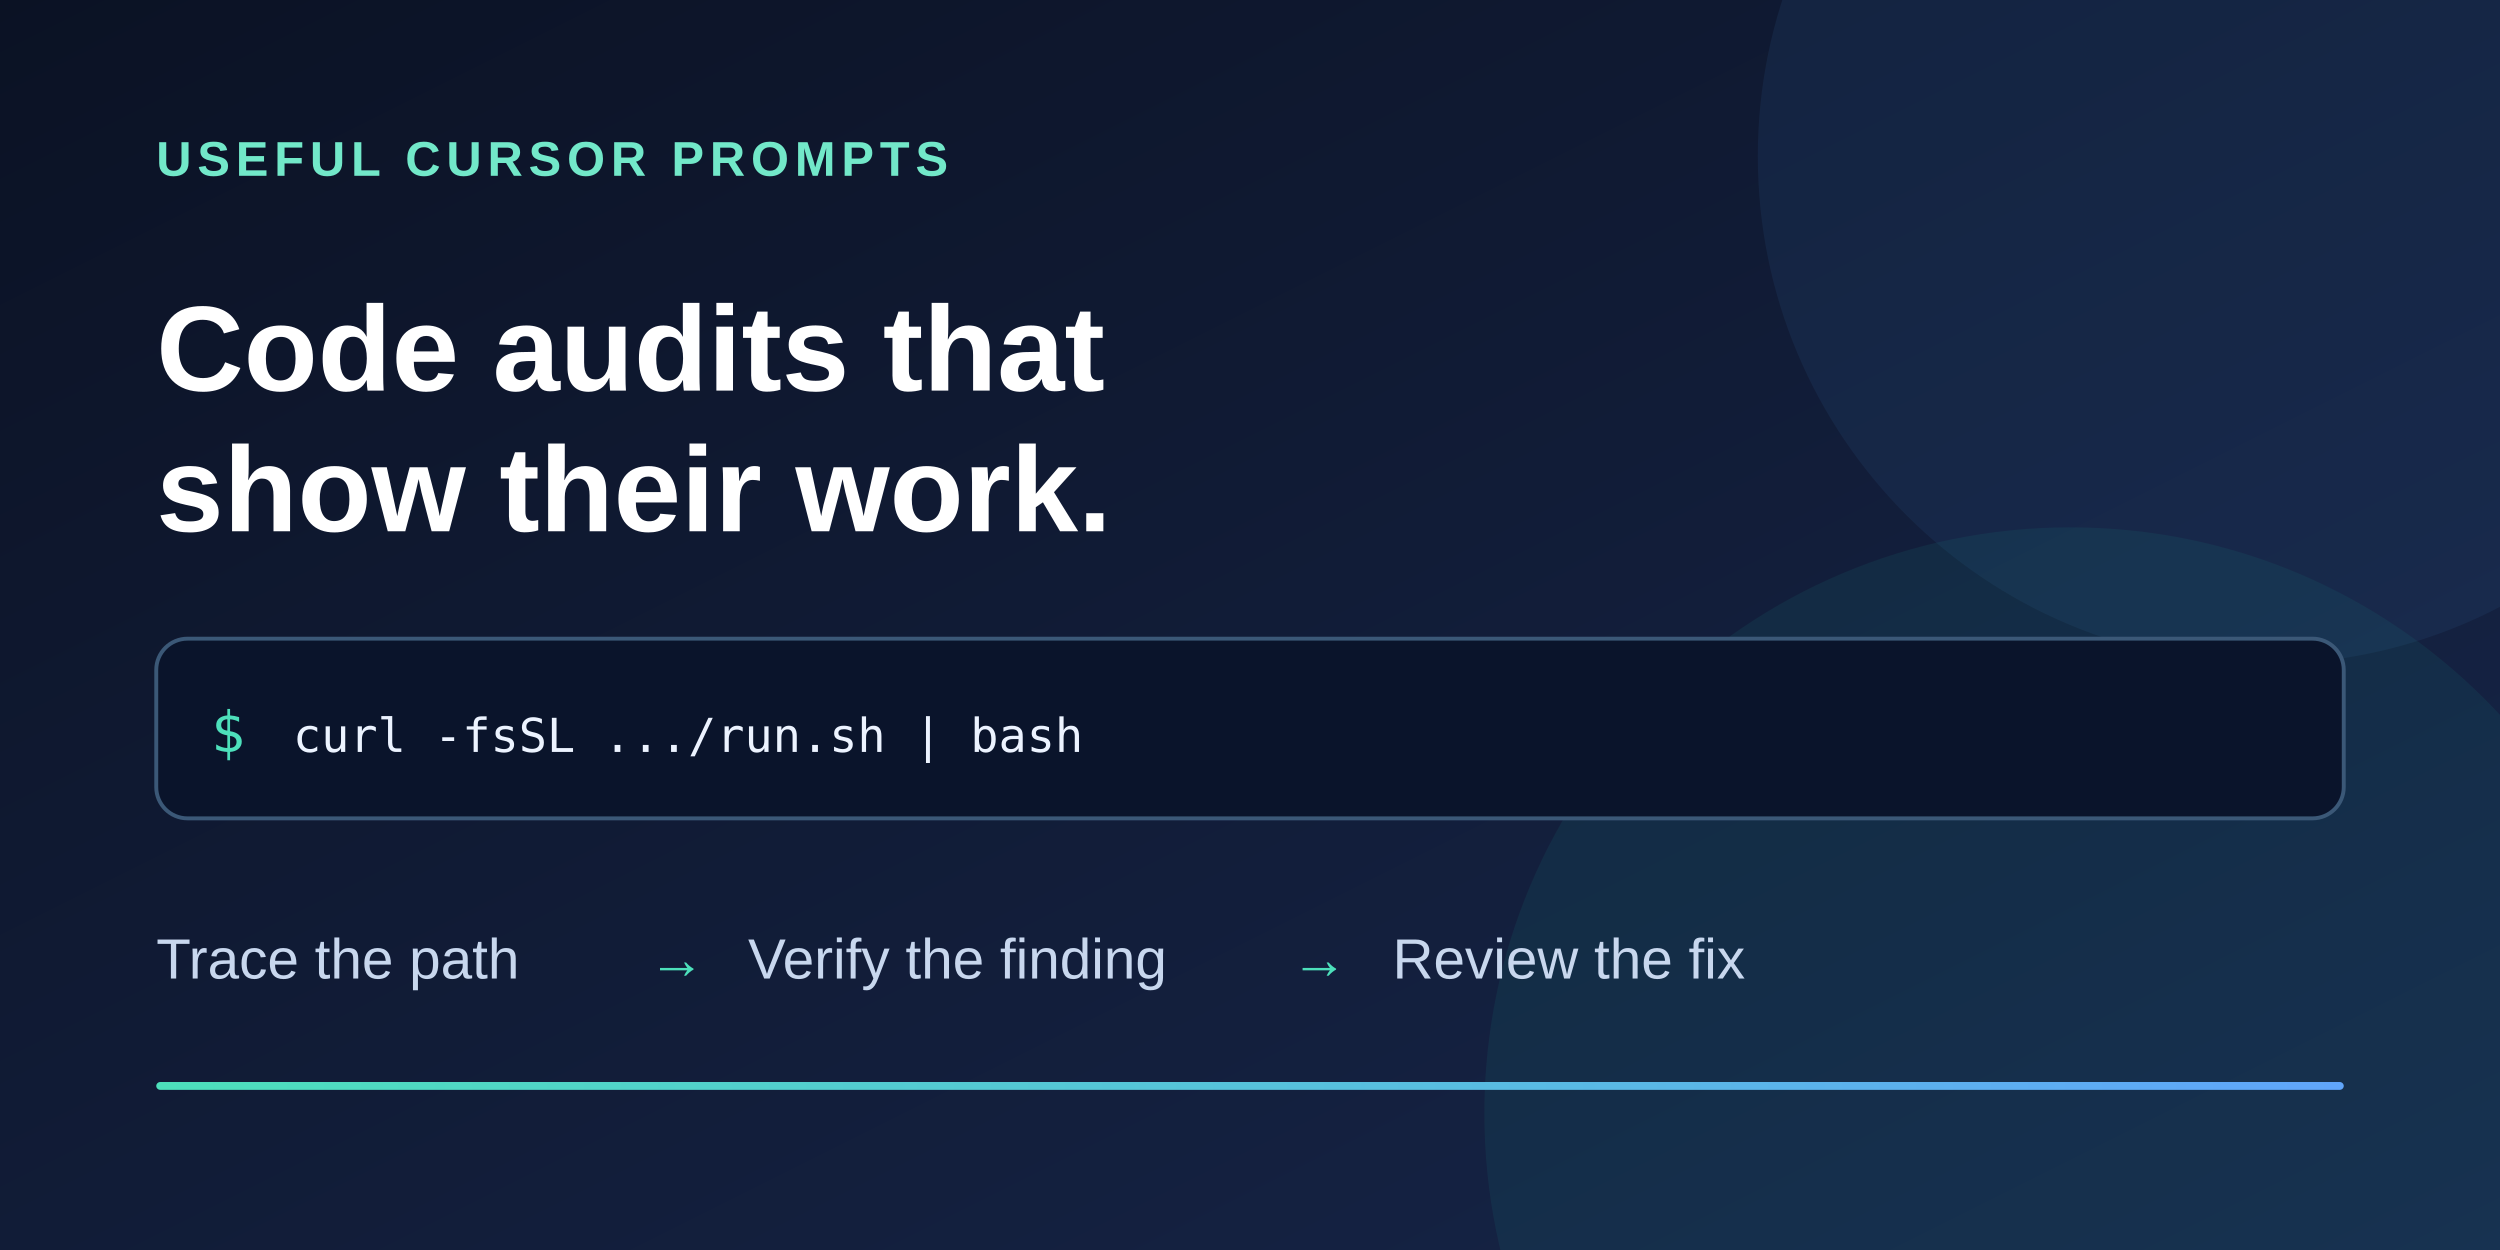
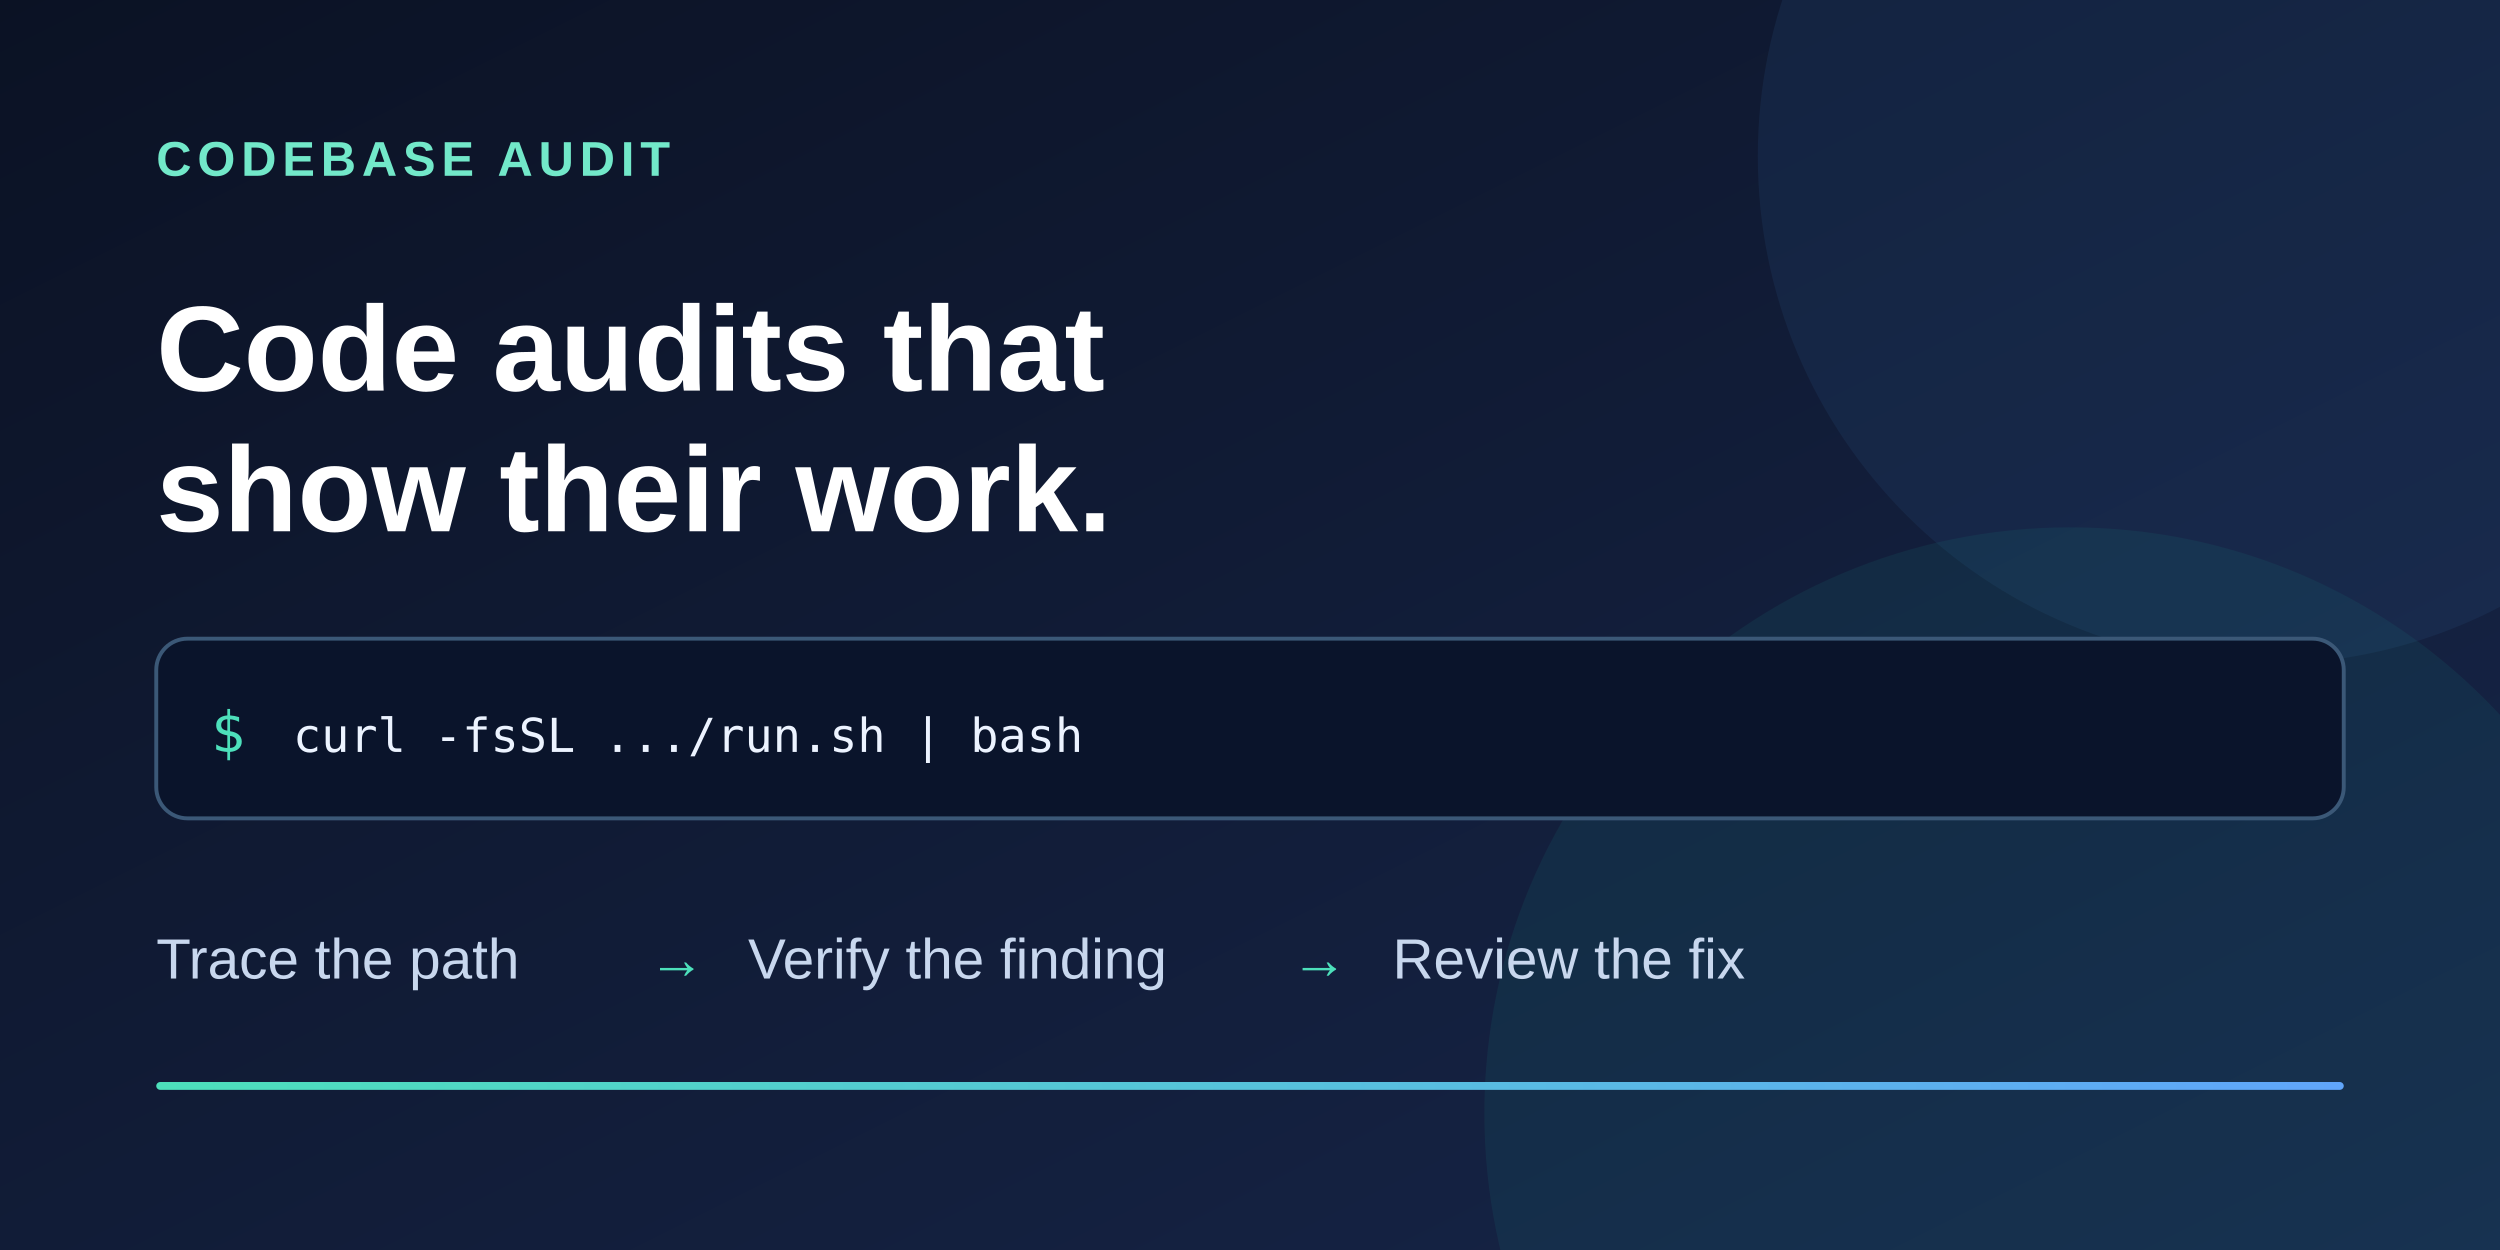
<svg xmlns="http://www.w3.org/2000/svg" width="1280" height="640" viewBox="0 0 1280 640" role="img" aria-labelledby="title desc">
  <defs>
    <linearGradient id="bg" x2="1" y2="1">
      <stop stop-color="#0b1224" />
      <stop offset="1" stop-color="#17264a" />
    </linearGradient>
    <linearGradient id="accent" x2="1">
      <stop stop-color="#4de0bb" />
      <stop offset="1" stop-color="#60a5fa" />
    </linearGradient>
  </defs>
  <rect width="1280" height="640" fill="url(#bg)" />
  <circle cx="1160" cy="80" r="260" fill="#254a75" opacity=".22" />
  <circle cx="1060" cy="570" r="300" fill="#167d7a" opacity=".14" />
-   <text x="80" y="90" fill="#72e8c9" font-family="Arial, Helvetica, sans-serif" font-size="25" font-weight="700" letter-spacing="3">USEFUL CURSOR PROMPTS</text>
+   <text x="80" y="90" fill="#72e8c9" font-family="Arial, Helvetica, sans-serif" font-size="25" font-weight="700" letter-spacing="3">CODEBASE AUDIT</text>
  <text x="80" y="200" fill="#fff" font-family="Arial, Helvetica, sans-serif" font-size="62" font-weight="700">Code audits that</text>
  <text x="80" y="272" fill="#fff" font-family="Arial, Helvetica, sans-serif" font-size="62" font-weight="700">show their work.</text>
  <rect x="80" y="327" width="1120" height="92" rx="16" fill="#0a142b" stroke="#3b5877" stroke-width="2" />
  <text x="108" y="385" fill="#4de0bb" font-family="Menlo, Consolas, monospace" font-size="29">$</text>
  <text x="150" y="385" fill="#ecf3ff" font-family="Menlo, Consolas, monospace" font-size="24">curl -fsSL .../run.sh | bash</text>
  <text x="80" y="501" fill="#c8d7ee" font-family="Arial, Helvetica, sans-serif" font-size="29">Trace the path</text>
  <text x="332" y="501" fill="#4de0bb" font-family="Arial, Helvetica, sans-serif" font-size="29">→</text>
  <text x="383" y="501" fill="#c8d7ee" font-family="Arial, Helvetica, sans-serif" font-size="29">Verify the finding</text>
  <text x="661" y="501" fill="#4de0bb" font-family="Arial, Helvetica, sans-serif" font-size="29">→</text>
  <text x="713" y="501" fill="#c8d7ee" font-family="Arial, Helvetica, sans-serif" font-size="29">Review the fix</text>
  <rect x="80" y="554" width="1120" height="4" rx="2" fill="url(#accent)" />
</svg>
